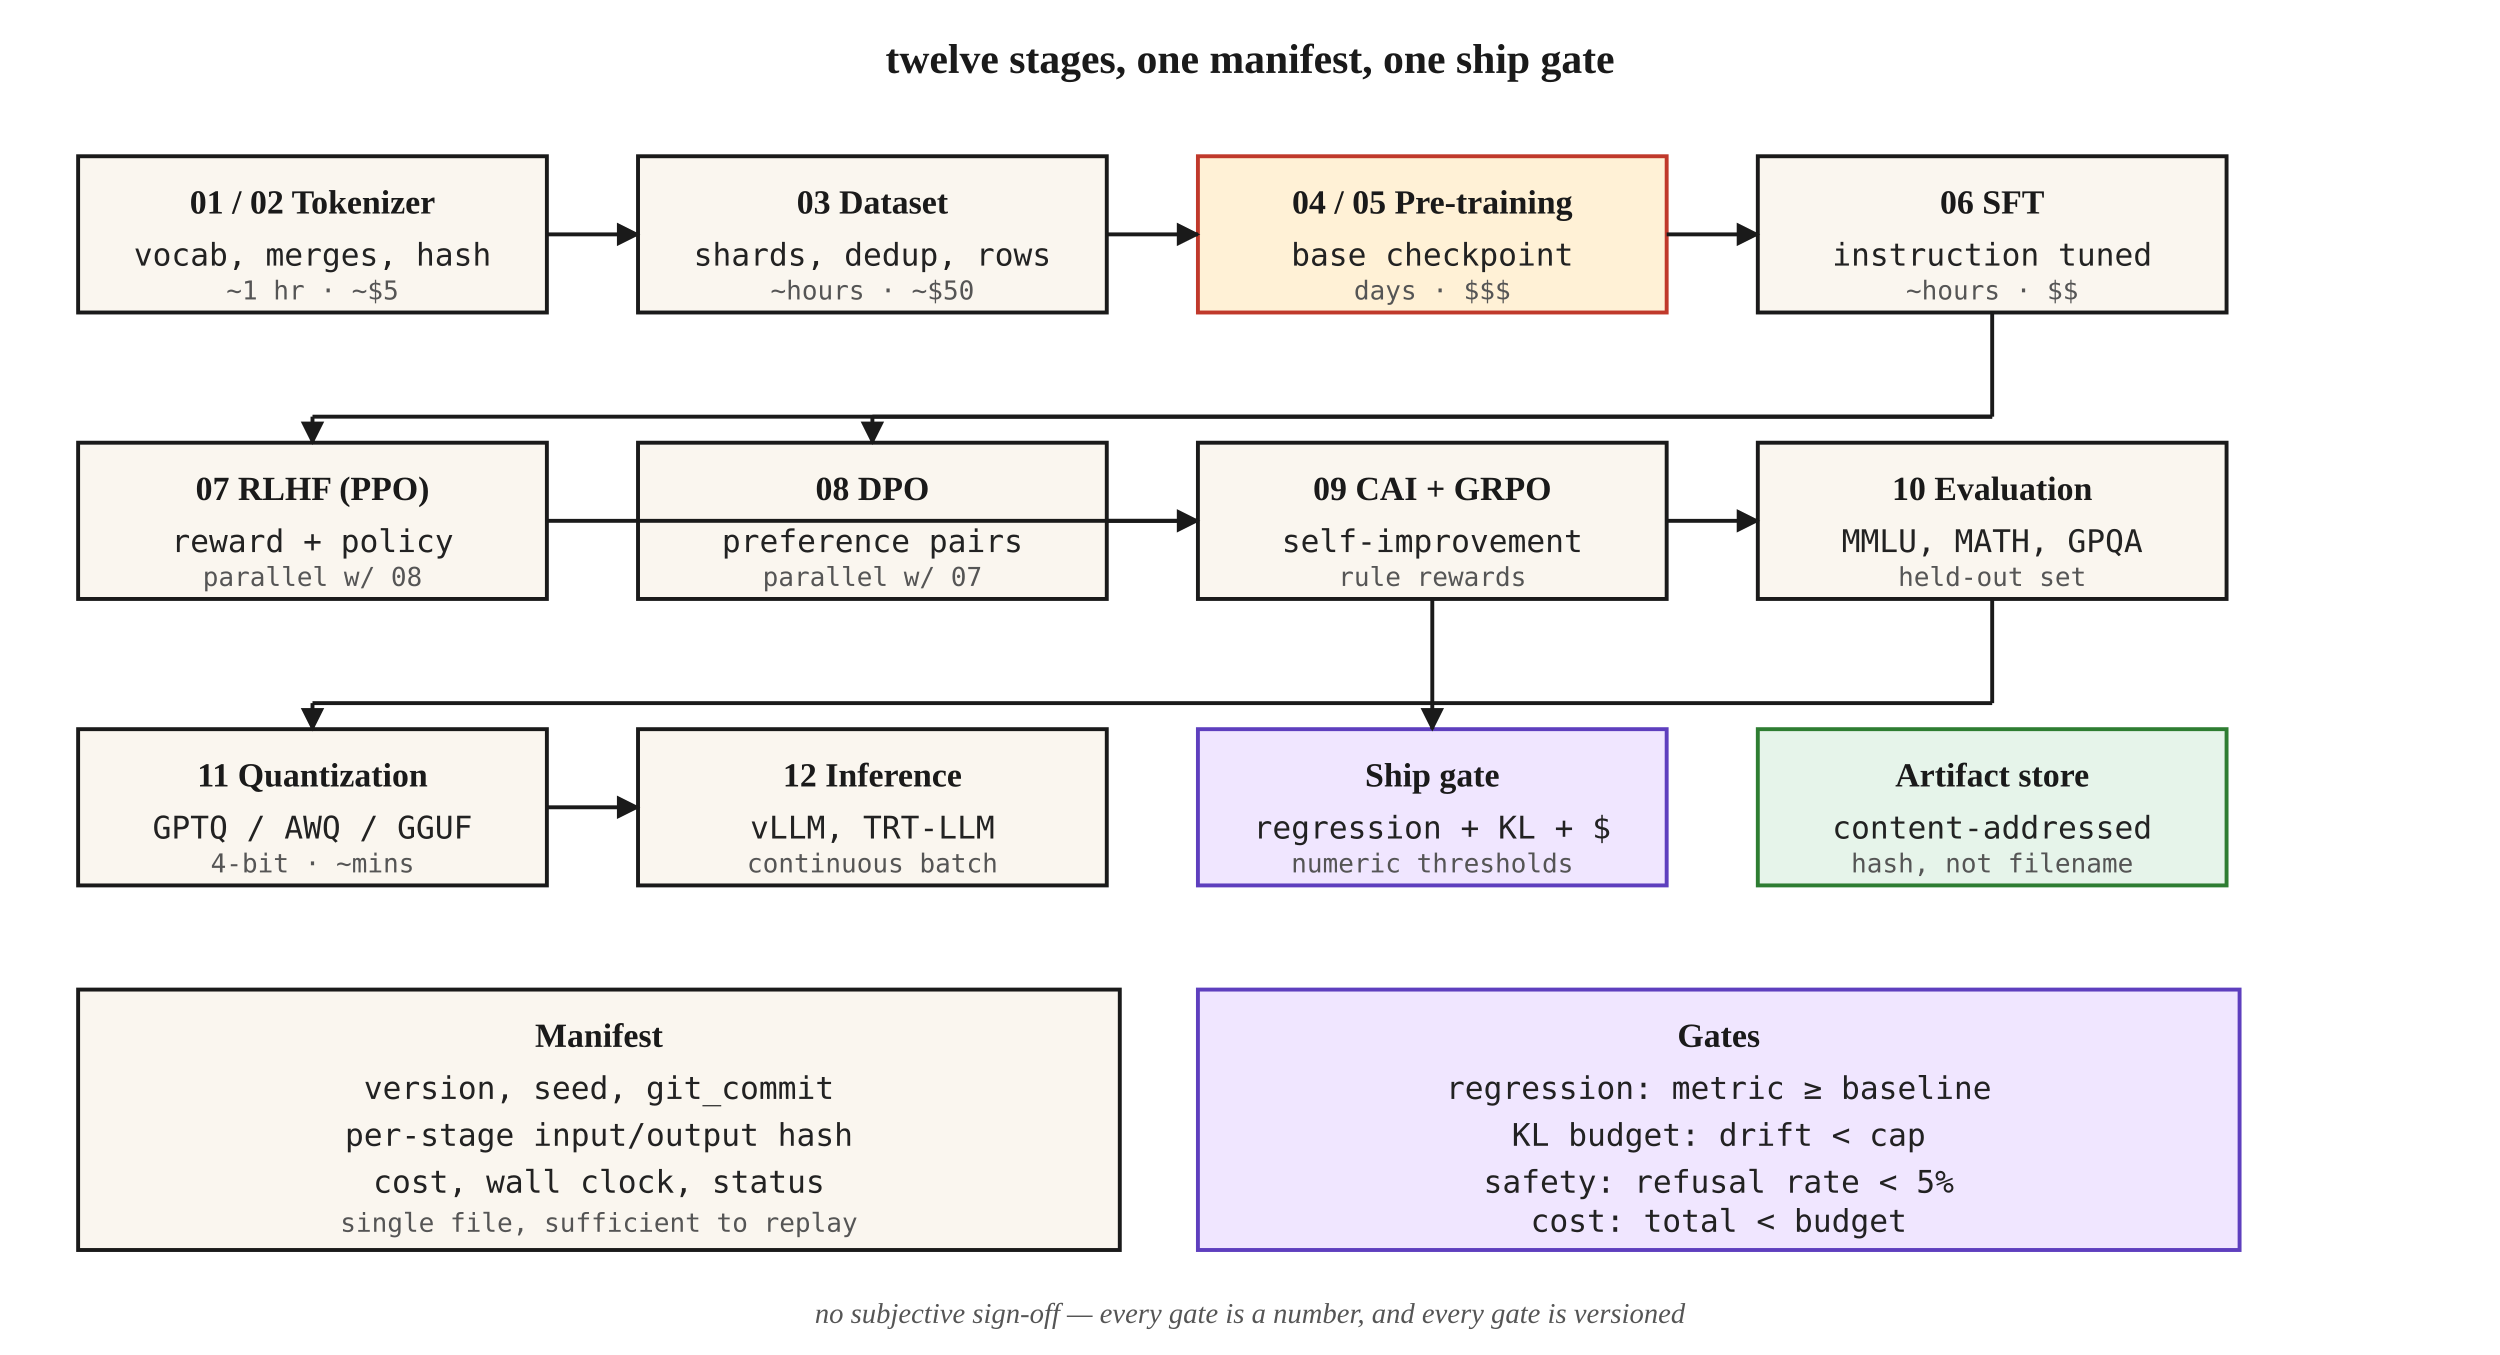
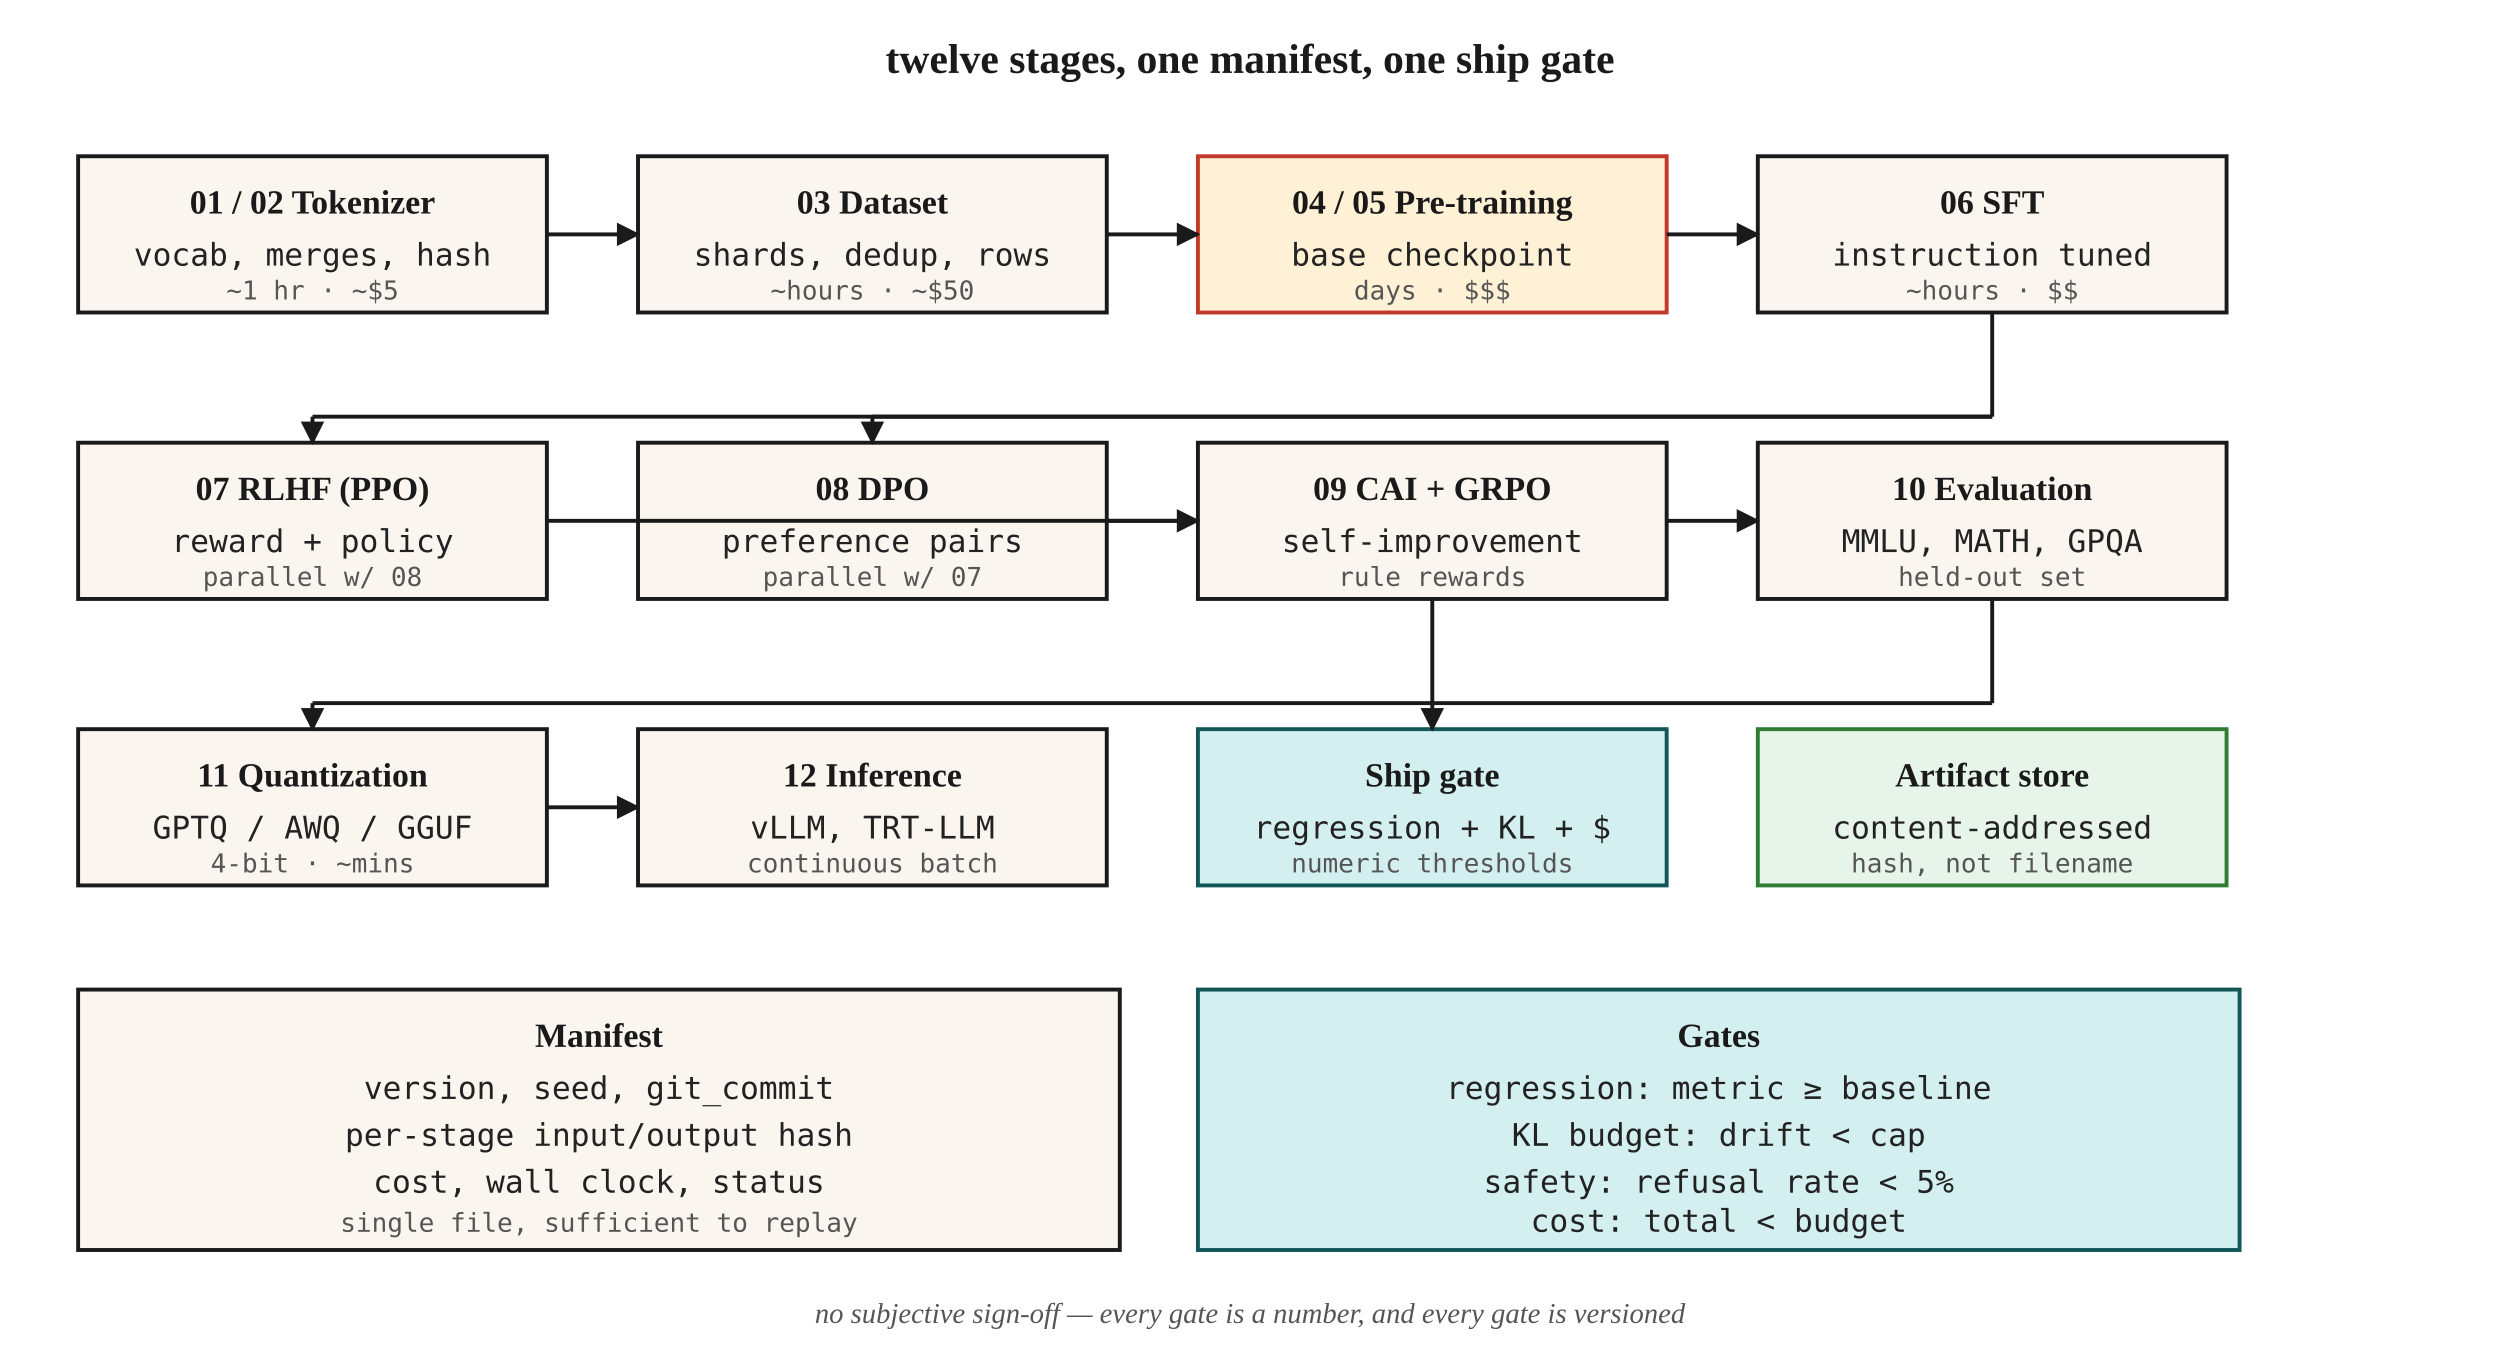
<svg xmlns="http://www.w3.org/2000/svg" viewBox="0 0 960 520" font-family="Georgia, 'Times New Roman', serif">
  <defs>
    <marker id="arrow" viewBox="0 0 10 10" refX="9" refY="5" markerWidth="6" markerHeight="6" orient="auto">
      <path d="M0,0 L10,5 L0,10 z" fill="#1a1a1a" />
    </marker>
    <style>
      .box { fill: #faf6ef; stroke: #1a1a1a; stroke-width: 1.5; }
      .hot { fill: #fff1d6; stroke: #c0392b; stroke-width: 1.5; }
      .cool { fill: #e6f4ea; stroke: #2e7d32; stroke-width: 1.5; }
-       .gate { fill: #f0e6ff; stroke: #5e3fbe; stroke-width: 1.5; }
+       .gate { fill: #d4efef; stroke: #115757; stroke-width: 1.5; }
      .label { font-size: 13px; font-weight: 600; fill: #1a1a1a; }
      .step { font-size: 12px; font-family: 'Menlo', monospace; fill: #222; }
      .small { font-size: 10px; font-family: 'Menlo', monospace; fill: #555; }
      .caption { font-size: 11px; fill: #555; font-style: italic; }
      .title { font-size: 16px; font-weight: 700; fill: #1a1a1a; }
    </style>
  </defs>
  <text x="480" y="28" text-anchor="middle" class="title">twelve stages, one manifest, one ship gate</text>
  <g>
    <rect x="30" y="60" width="180" height="60" class="box" />
    <text x="120" y="82" text-anchor="middle" class="label">01 / 02  Tokenizer</text>
    <text x="120" y="102" text-anchor="middle" class="step">vocab, merges, hash</text>
    <text x="120" y="115" text-anchor="middle" class="small">~1 hr · ~$5</text>
    <rect x="245" y="60" width="180" height="60" class="box" />
    <text x="335" y="82" text-anchor="middle" class="label">03  Dataset</text>
    <text x="335" y="102" text-anchor="middle" class="step">shards, dedup, rows</text>
    <text x="335" y="115" text-anchor="middle" class="small">~hours · ~$50</text>
    <rect x="460" y="60" width="180" height="60" class="hot" />
    <text x="550" y="82" text-anchor="middle" class="label">04 / 05  Pre-training</text>
    <text x="550" y="102" text-anchor="middle" class="step">base checkpoint</text>
    <text x="550" y="115" text-anchor="middle" class="small">days · $$$</text>
    <rect x="675" y="60" width="180" height="60" class="box" />
    <text x="765" y="82" text-anchor="middle" class="label">06  SFT</text>
    <text x="765" y="102" text-anchor="middle" class="step">instruction tuned</text>
    <text x="765" y="115" text-anchor="middle" class="small">~hours · $$</text>
    <rect x="30" y="170" width="180" height="60" class="box" />
    <text x="120" y="192" text-anchor="middle" class="label">07  RLHF (PPO)</text>
    <text x="120" y="212" text-anchor="middle" class="step">reward + policy</text>
    <text x="120" y="225" text-anchor="middle" class="small">parallel w/ 08</text>
    <rect x="245" y="170" width="180" height="60" class="box" />
    <text x="335" y="192" text-anchor="middle" class="label">08  DPO</text>
    <text x="335" y="212" text-anchor="middle" class="step">preference pairs</text>
    <text x="335" y="225" text-anchor="middle" class="small">parallel w/ 07</text>
    <rect x="460" y="170" width="180" height="60" class="box" />
    <text x="550" y="192" text-anchor="middle" class="label">09  CAI + GRPO</text>
    <text x="550" y="212" text-anchor="middle" class="step">self-improvement</text>
    <text x="550" y="225" text-anchor="middle" class="small">rule rewards</text>
    <rect x="675" y="170" width="180" height="60" class="box" />
    <text x="765" y="192" text-anchor="middle" class="label">10  Evaluation</text>
    <text x="765" y="212" text-anchor="middle" class="step">MMLU, MATH, GPQA</text>
    <text x="765" y="225" text-anchor="middle" class="small">held-out set</text>
    <rect x="30" y="280" width="180" height="60" class="box" />
    <text x="120" y="302" text-anchor="middle" class="label">11  Quantization</text>
    <text x="120" y="322" text-anchor="middle" class="step">GPTQ / AWQ / GGUF</text>
    <text x="120" y="335" text-anchor="middle" class="small">4-bit · ~mins</text>
    <rect x="245" y="280" width="180" height="60" class="box" />
    <text x="335" y="302" text-anchor="middle" class="label">12  Inference</text>
    <text x="335" y="322" text-anchor="middle" class="step">vLLM, TRT-LLM</text>
    <text x="335" y="335" text-anchor="middle" class="small">continuous batch</text>
    <rect x="460" y="280" width="180" height="60" class="gate" />
    <text x="550" y="302" text-anchor="middle" class="label">Ship gate</text>
    <text x="550" y="322" text-anchor="middle" class="step">regression + KL + $</text>
    <text x="550" y="335" text-anchor="middle" class="small">numeric thresholds</text>
    <rect x="675" y="280" width="180" height="60" class="cool" />
    <text x="765" y="302" text-anchor="middle" class="label">Artifact store</text>
    <text x="765" y="322" text-anchor="middle" class="step">content-addressed</text>
    <text x="765" y="335" text-anchor="middle" class="small">hash, not filename</text>
  </g>
  <line x1="210" y1="90" x2="245" y2="90" stroke="#1a1a1a" stroke-width="1.5" marker-end="url(#arrow)" />
  <line x1="425" y1="90" x2="460" y2="90" stroke="#1a1a1a" stroke-width="1.5" marker-end="url(#arrow)" />
  <line x1="640" y1="90" x2="675" y2="90" stroke="#1a1a1a" stroke-width="1.5" marker-end="url(#arrow)" />
  <line x1="765" y1="120" x2="765" y2="160" stroke="#1a1a1a" stroke-width="1.5" />
  <line x1="765" y1="160" x2="120" y2="160" stroke="#1a1a1a" stroke-width="1.5" />
  <line x1="120" y1="160" x2="120" y2="170" stroke="#1a1a1a" stroke-width="1.5" marker-end="url(#arrow)" />
  <line x1="765" y1="160" x2="335" y2="160" stroke="#1a1a1a" stroke-width="1.5" />
  <line x1="335" y1="160" x2="335" y2="170" stroke="#1a1a1a" stroke-width="1.5" marker-end="url(#arrow)" />
  <line x1="210" y1="200" x2="460" y2="200" stroke="#1a1a1a" stroke-width="1.5" />
  <line x1="425" y1="200" x2="460" y2="200" stroke="#1a1a1a" stroke-width="1.5" marker-end="url(#arrow)" />
  <line x1="640" y1="200" x2="675" y2="200" stroke="#1a1a1a" stroke-width="1.5" marker-end="url(#arrow)" />
  <line x1="550" y1="230" x2="550" y2="270" stroke="#1a1a1a" stroke-width="1.5" />
  <line x1="550" y1="270" x2="120" y2="270" stroke="#1a1a1a" stroke-width="1.5" />
  <line x1="120" y1="270" x2="120" y2="280" stroke="#1a1a1a" stroke-width="1.5" marker-end="url(#arrow)" />
  <line x1="210" y1="310" x2="245" y2="310" stroke="#1a1a1a" stroke-width="1.5" marker-end="url(#arrow)" />
  <line x1="765" y1="230" x2="765" y2="270" stroke="#1a1a1a" stroke-width="1.5" />
  <line x1="765" y1="270" x2="550" y2="270" stroke="#1a1a1a" stroke-width="1.5" />
  <line x1="550" y1="270" x2="550" y2="280" stroke="#1a1a1a" stroke-width="1.5" marker-end="url(#arrow)" />
  <rect x="30" y="380" width="400" height="100" class="box" />
  <text x="230" y="402" text-anchor="middle" class="label">Manifest</text>
  <text x="230" y="422" text-anchor="middle" class="step">version, seed, git_commit</text>
  <text x="230" y="440" text-anchor="middle" class="step">per-stage input/output hash</text>
  <text x="230" y="458" text-anchor="middle" class="step">cost, wall clock, status</text>
  <text x="230" y="473" text-anchor="middle" class="small">single file, sufficient to replay</text>
  <rect x="460" y="380" width="400" height="100" class="gate" />
  <text x="660" y="402" text-anchor="middle" class="label">Gates</text>
  <text x="660" y="422" text-anchor="middle" class="step">regression: metric ≥ baseline</text>
  <text x="660" y="440" text-anchor="middle" class="step">KL budget: drift &lt; cap</text>
  <text x="660" y="458" text-anchor="middle" class="step">safety: refusal rate &lt; 5%</text>
  <text x="660" y="473" text-anchor="middle" class="step">cost: total &lt; budget</text>
  <text x="480" y="508" text-anchor="middle" class="caption">no subjective sign-off — every gate is a number, and every gate is versioned</text>
</svg>
